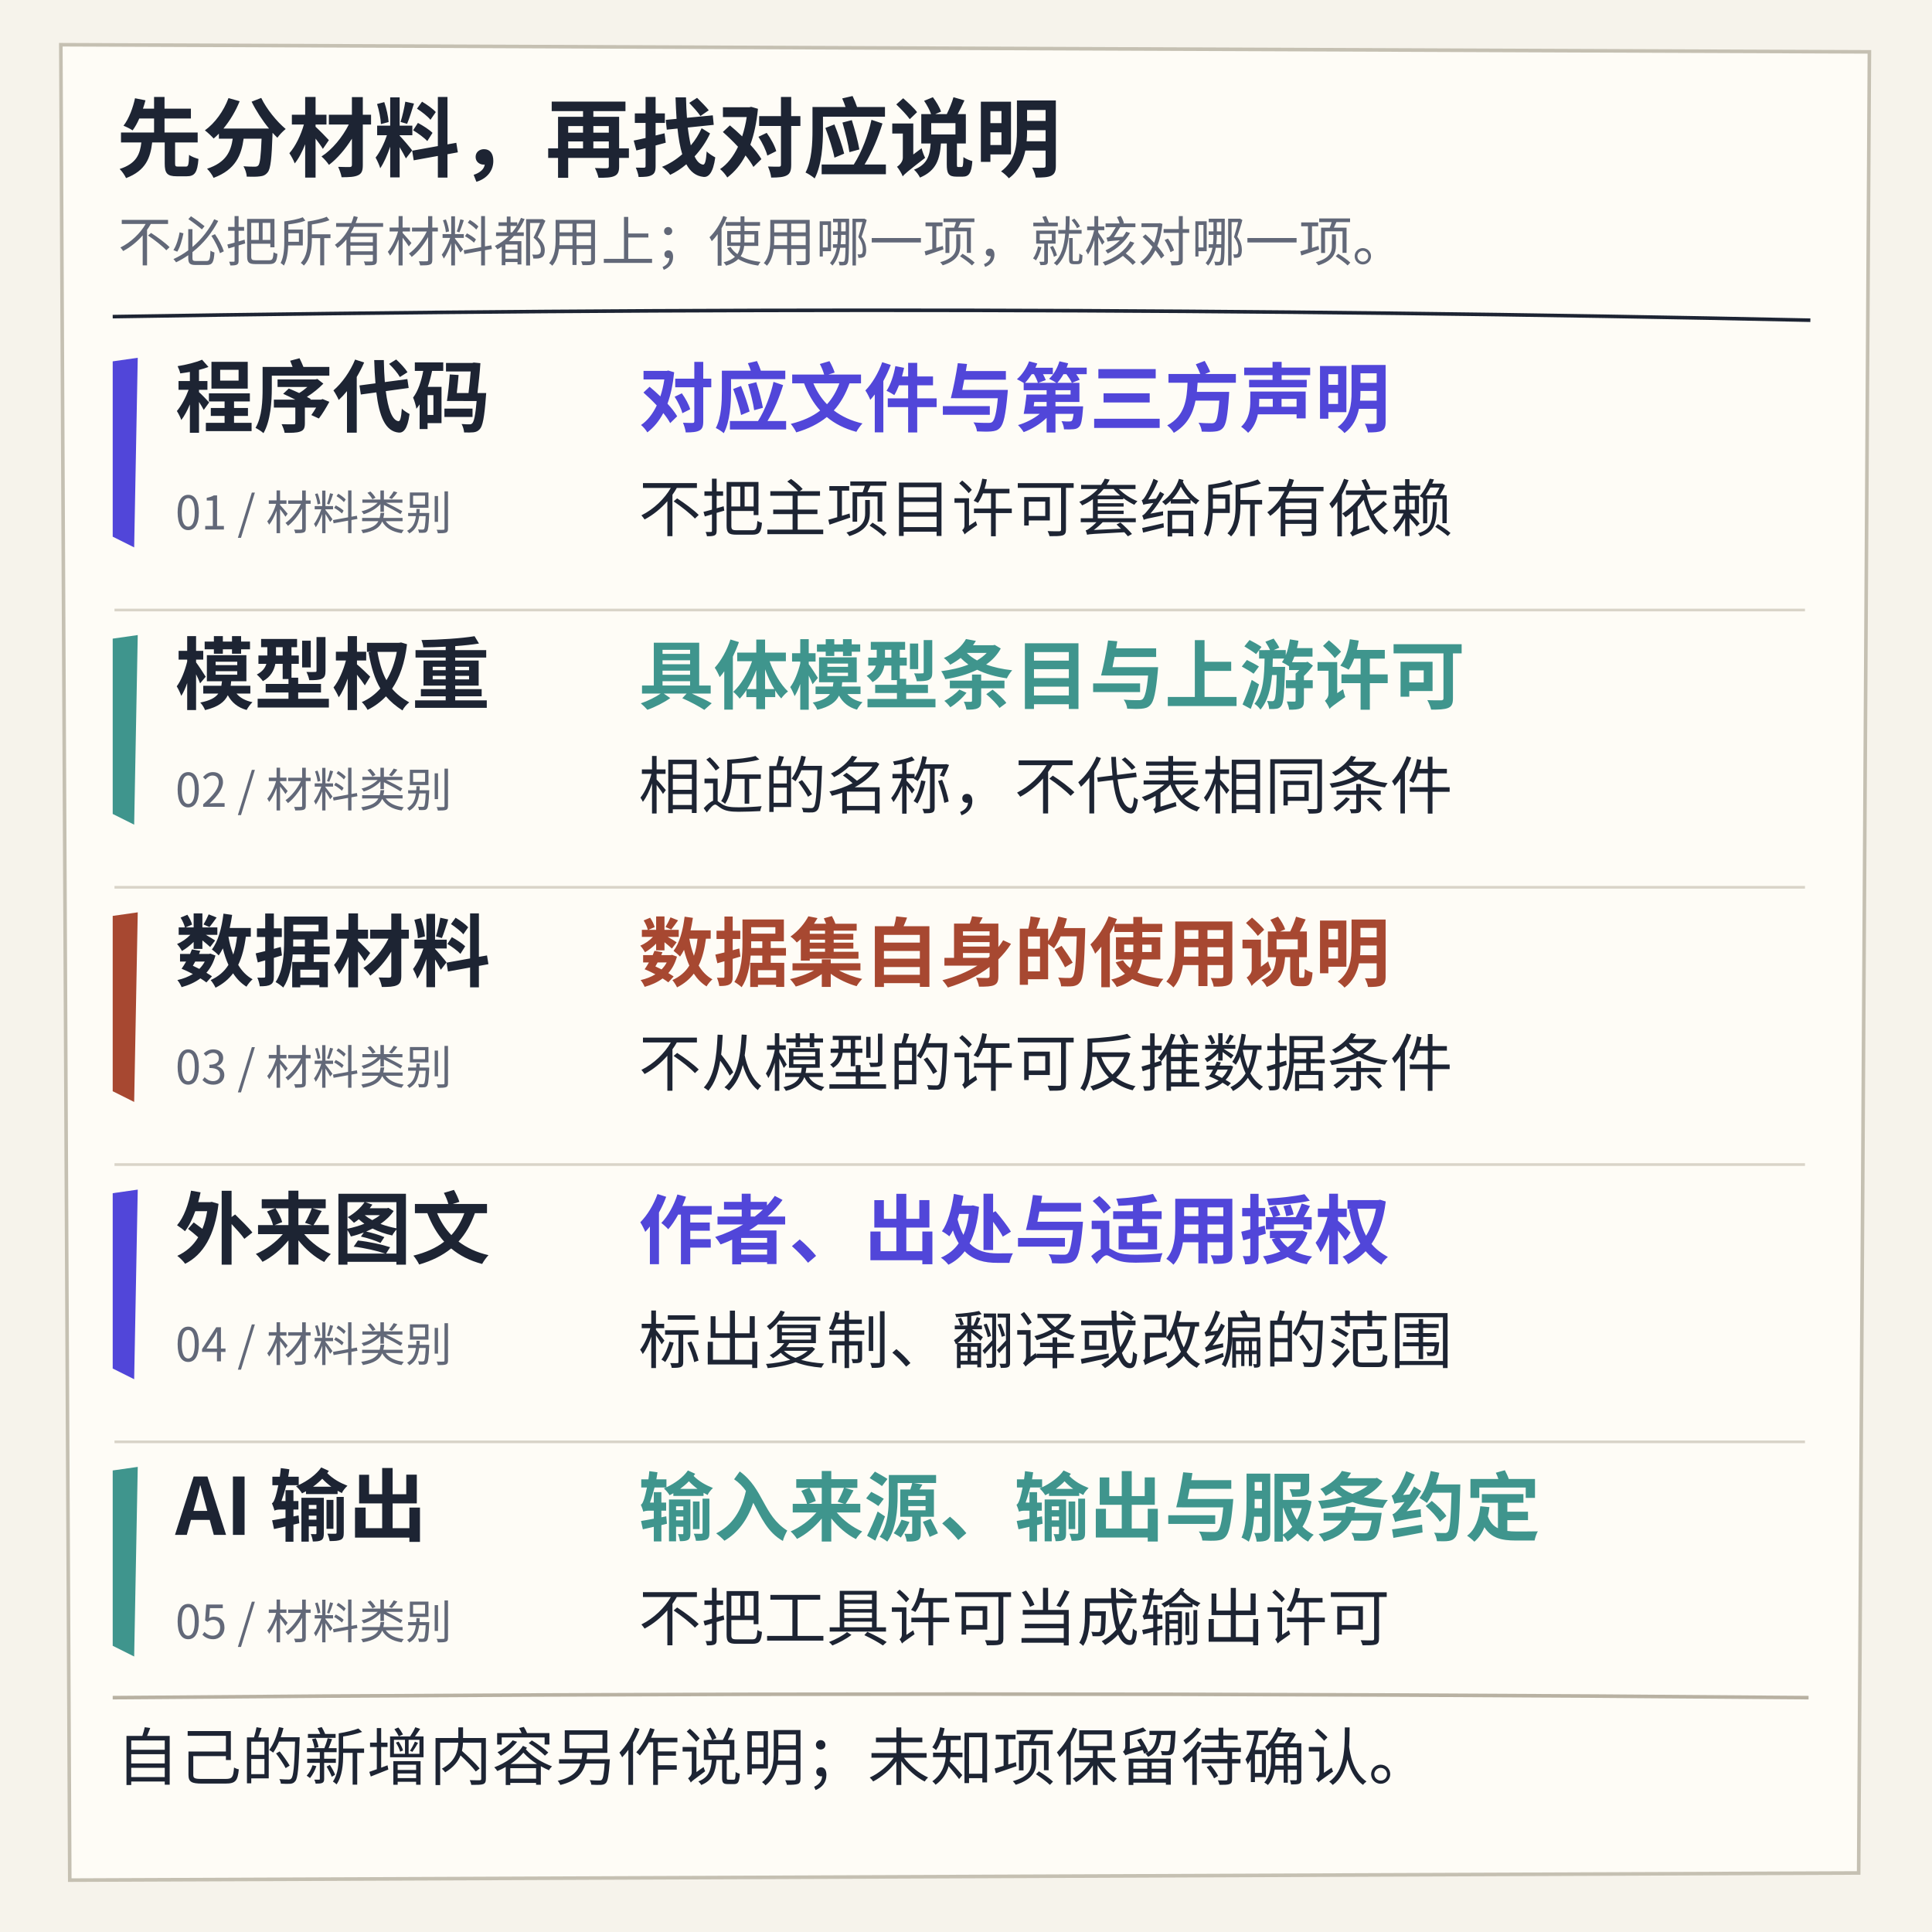
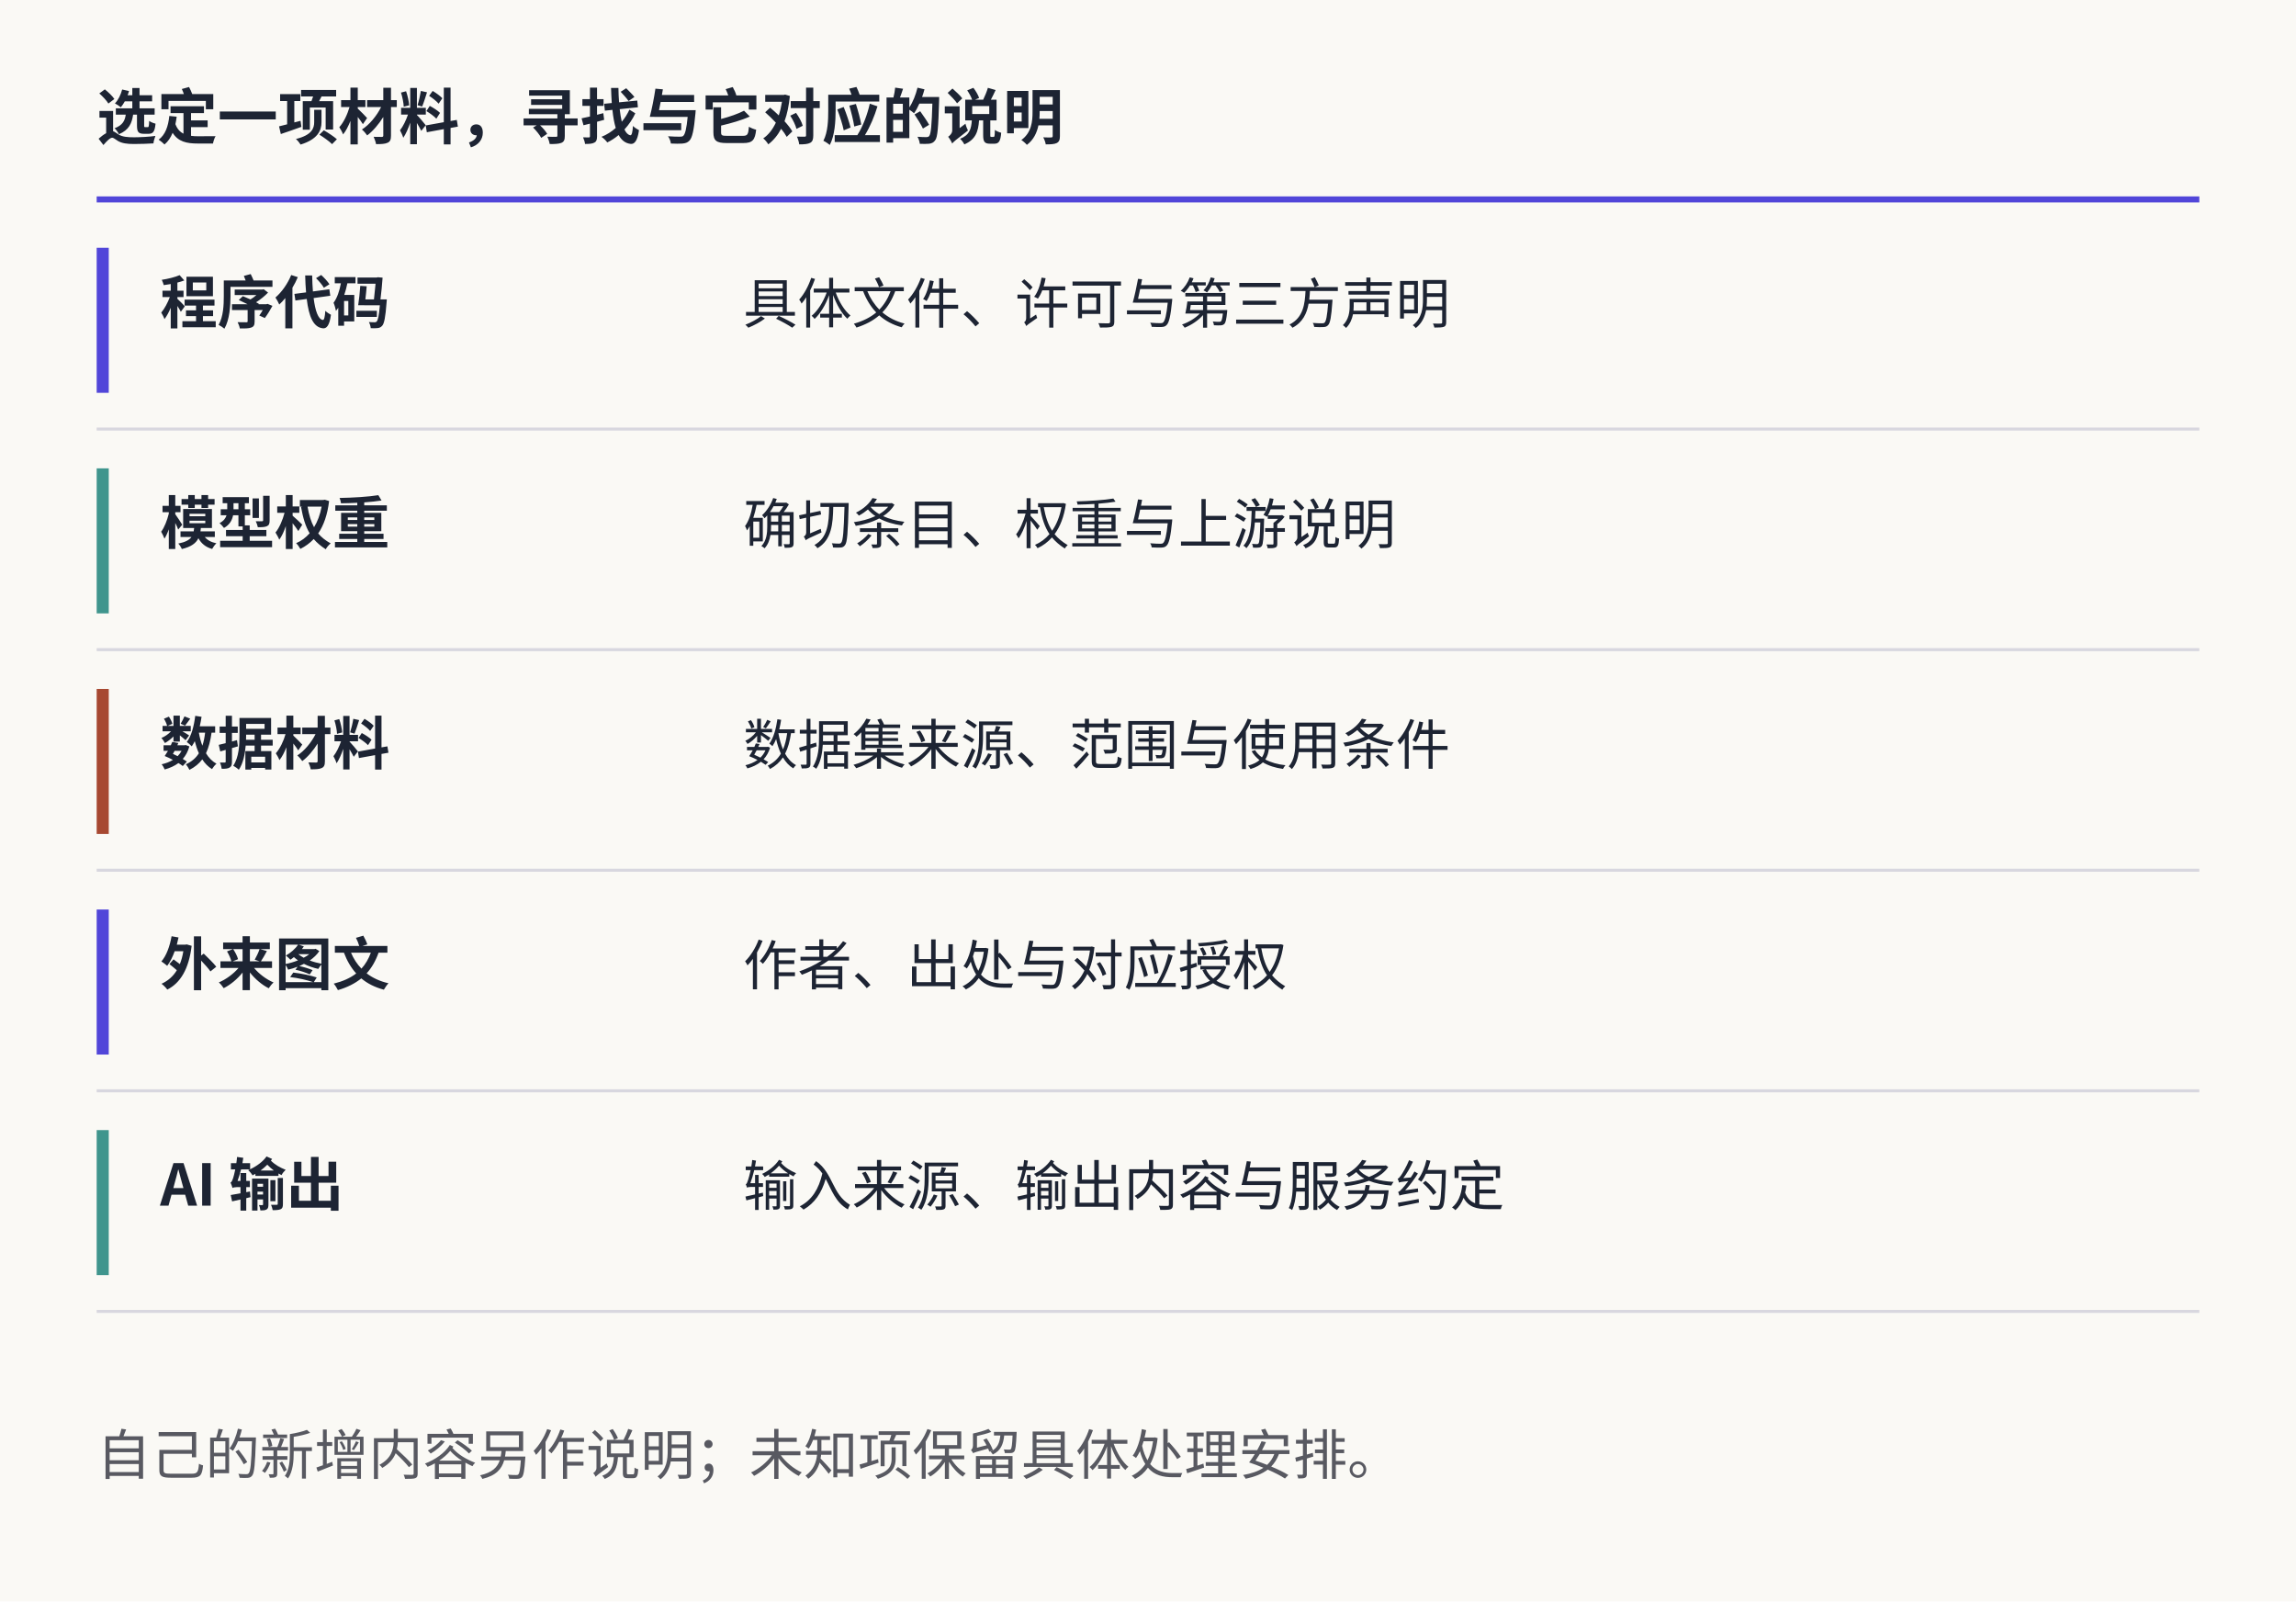
- <svg xmlns="http://www.w3.org/2000/svg" width="1080" height="1080" viewBox="0 0 1080 1080" role="img" aria-labelledby="title desc">
-   <rect width="1080" height="1080" fill="#F6F3EB" />
-   <path d="M34 25 L1045 29 L1039 1047 L39 1051 Z" fill="#FEFCF6" stroke="#C5C0B2" stroke-width="2" />
-   <g font-family="Noto Sans CJK SC, Microsoft YaHei, sans-serif" fill="#1D2433">
-     <text x="65" y="95" font-size="48" font-weight="700">先分材料，再找对应说明</text>
-     <text x="66" y="146" font-size="30" fill="#626878">不必把所有材料都用上；使用哪一项，就核对哪一项。</text>
-     <path d="M63 177 Q551 169 1012 179" stroke="#1D2433" stroke-width="2" fill="none" />
-     <path d="M63 202 L77 200 L75 306 L63 300 Z" fill="#5146D9" />
-     <text x="98" y="238" font-size="44" font-weight="700">程序代码</text>
-     <text x="98" y="296" font-size="26" fill="#626878">01 / 材料类别</text>
-     <text x="357" y="238" font-size="42" font-weight="700" fill="#5146D9">对应文件与第三方声明</text>
-     <text x="357" y="297" font-size="35">不把主项目许可套给所有依赖</text>
-     <path d="M64 341 L1009 341" stroke="#D9D4C8" stroke-width="1.5" />
-     <path d="M63 357 L77 355 L75 461 L63 455 Z" fill="#3F958D" />
-     <text x="98" y="393" font-size="44" font-weight="700">模型权重</text>
-     <text x="98" y="451" font-size="26" fill="#626878">02 / 材料类别</text>
-     <text x="357" y="393" font-size="42" font-weight="700" fill="#3F958D">具体模型条目与上游许可</text>
-     <text x="357" y="452" font-size="35">相近的名称，不代表相同条件</text>
-     <path d="M64 496 L1009 496" stroke="#D9D4C8" stroke-width="1.5" />
-     <path d="M63 512 L77 510 L75 616 L63 610 Z" fill="#A74831" />
-     <text x="98" y="548" font-size="44" font-weight="700">数据材料</text>
-     <text x="98" y="606" font-size="26" fill="#626878">03 / 材料类别</text>
-     <text x="357" y="548" font-size="42" font-weight="700" fill="#A74831">数据集自身的使用说明</text>
-     <text x="357" y="607" font-size="35">不从模型的许可反推数据条件</text>
-     <path d="M64 651 L1009 651" stroke="#D9D4C8" stroke-width="1.5" />
-     <path d="M63 667 L77 665 L75 771 L63 765 Z" fill="#5146D9" />
-     <text x="98" y="703" font-size="44" font-weight="700">外来图文</text>
-     <text x="98" y="761" font-size="26" fill="#626878">04 / 材料类别</text>
-     <text x="357" y="703" font-size="42" font-weight="700" fill="#5146D9">作者、出处与适用授权</text>
-     <text x="357" y="762" font-size="35">标出复制、翻译或改编的范围</text>
-     <path d="M64 806 L1009 806" stroke="#D9D4C8" stroke-width="1.5" />
-     <path d="M63 822 L77 820 L75 926 L63 920 Z" fill="#3F958D" />
-     <text x="98" y="858" font-size="44" font-weight="700">AI 输出</text>
-     <text x="98" y="916" font-size="26" fill="#626878">05 / 材料类别</text>
-     <text x="357" y="858" font-size="42" font-weight="700" fill="#3F958D">输入来源、输出与服务约定</text>
-     <text x="357" y="917" font-size="35">不把工具许可当成输出许可</text>
-     <path d="M63 949 Q537 945 1011 949" stroke="#B8B1A2" stroke-width="2" fill="none" />
-     <text x="65" y="995" font-size="35">自己的新增内容另作说明；未知项保留待确认。</text>
+ <svg xmlns="http://www.w3.org/2000/svg" width="760" height="530" viewBox="0 0 760 530" role="img" aria-labelledby="title desc">
+   <rect width="760" height="530" fill="#faf9f5" />
+   <g font-family="Noto Sans CJK SC, sans-serif" fill="#1d2433">
+     <text x="32" y="46" font-size="20" font-weight="700">选定一项材料，寻找与它对应的说明</text>
+     <path d="M32 66H728" stroke="#5146d9" stroke-width="2" />
+     <rect x="32" y="82" width="4" height="48" fill="#5146d9" />
+     <text x="53" y="107" font-size="19" font-weight="700">程序代码</text>
+     <text x="246" y="107" font-size="18">具体文件、许可与第三方声明</text>
+     <path d="M32 142H728" stroke="#d8d7df" />
+     <rect x="32" y="155" width="4" height="48" fill="#3f958d" />
+     <text x="53" y="180" font-size="19" font-weight="700">模型权重</text>
+     <text x="246" y="180" font-size="18">确切条目、权重与上游说明</text>
+     <path d="M32 215H728" stroke="#d8d7df" />
+     <rect x="32" y="228" width="4" height="48" fill="#a74831" />
+     <text x="53" y="253" font-size="19" font-weight="700">数据材料</text>
+     <text x="246" y="253" font-size="18">数据集来源、范围与使用条件</text>
+     <path d="M32 288H728" stroke="#d8d7df" />
+     <rect x="32" y="301" width="4" height="48" fill="#5146d9" />
+     <text x="53" y="326" font-size="19" font-weight="700">外来图文</text>
+     <text x="246" y="326" font-size="18">作者、出处与对应授权</text>
+     <path d="M32 361H728" stroke="#d8d7df" />
+     <rect x="32" y="374" width="4" height="48" fill="#3f958d" />
+     <text x="53" y="399" font-size="19" font-weight="700">AI 输出</text>
+     <text x="246" y="399" font-size="18">输入来源、输出内容与服务约定</text>
+     <path d="M32 434H728" stroke="#d8d7df" />
+     <text x="32" y="488" font-size="18" fill="#585961">自己的新增内容另作说明；未知项保留具体处理安排。</text>
  </g>
</svg>
